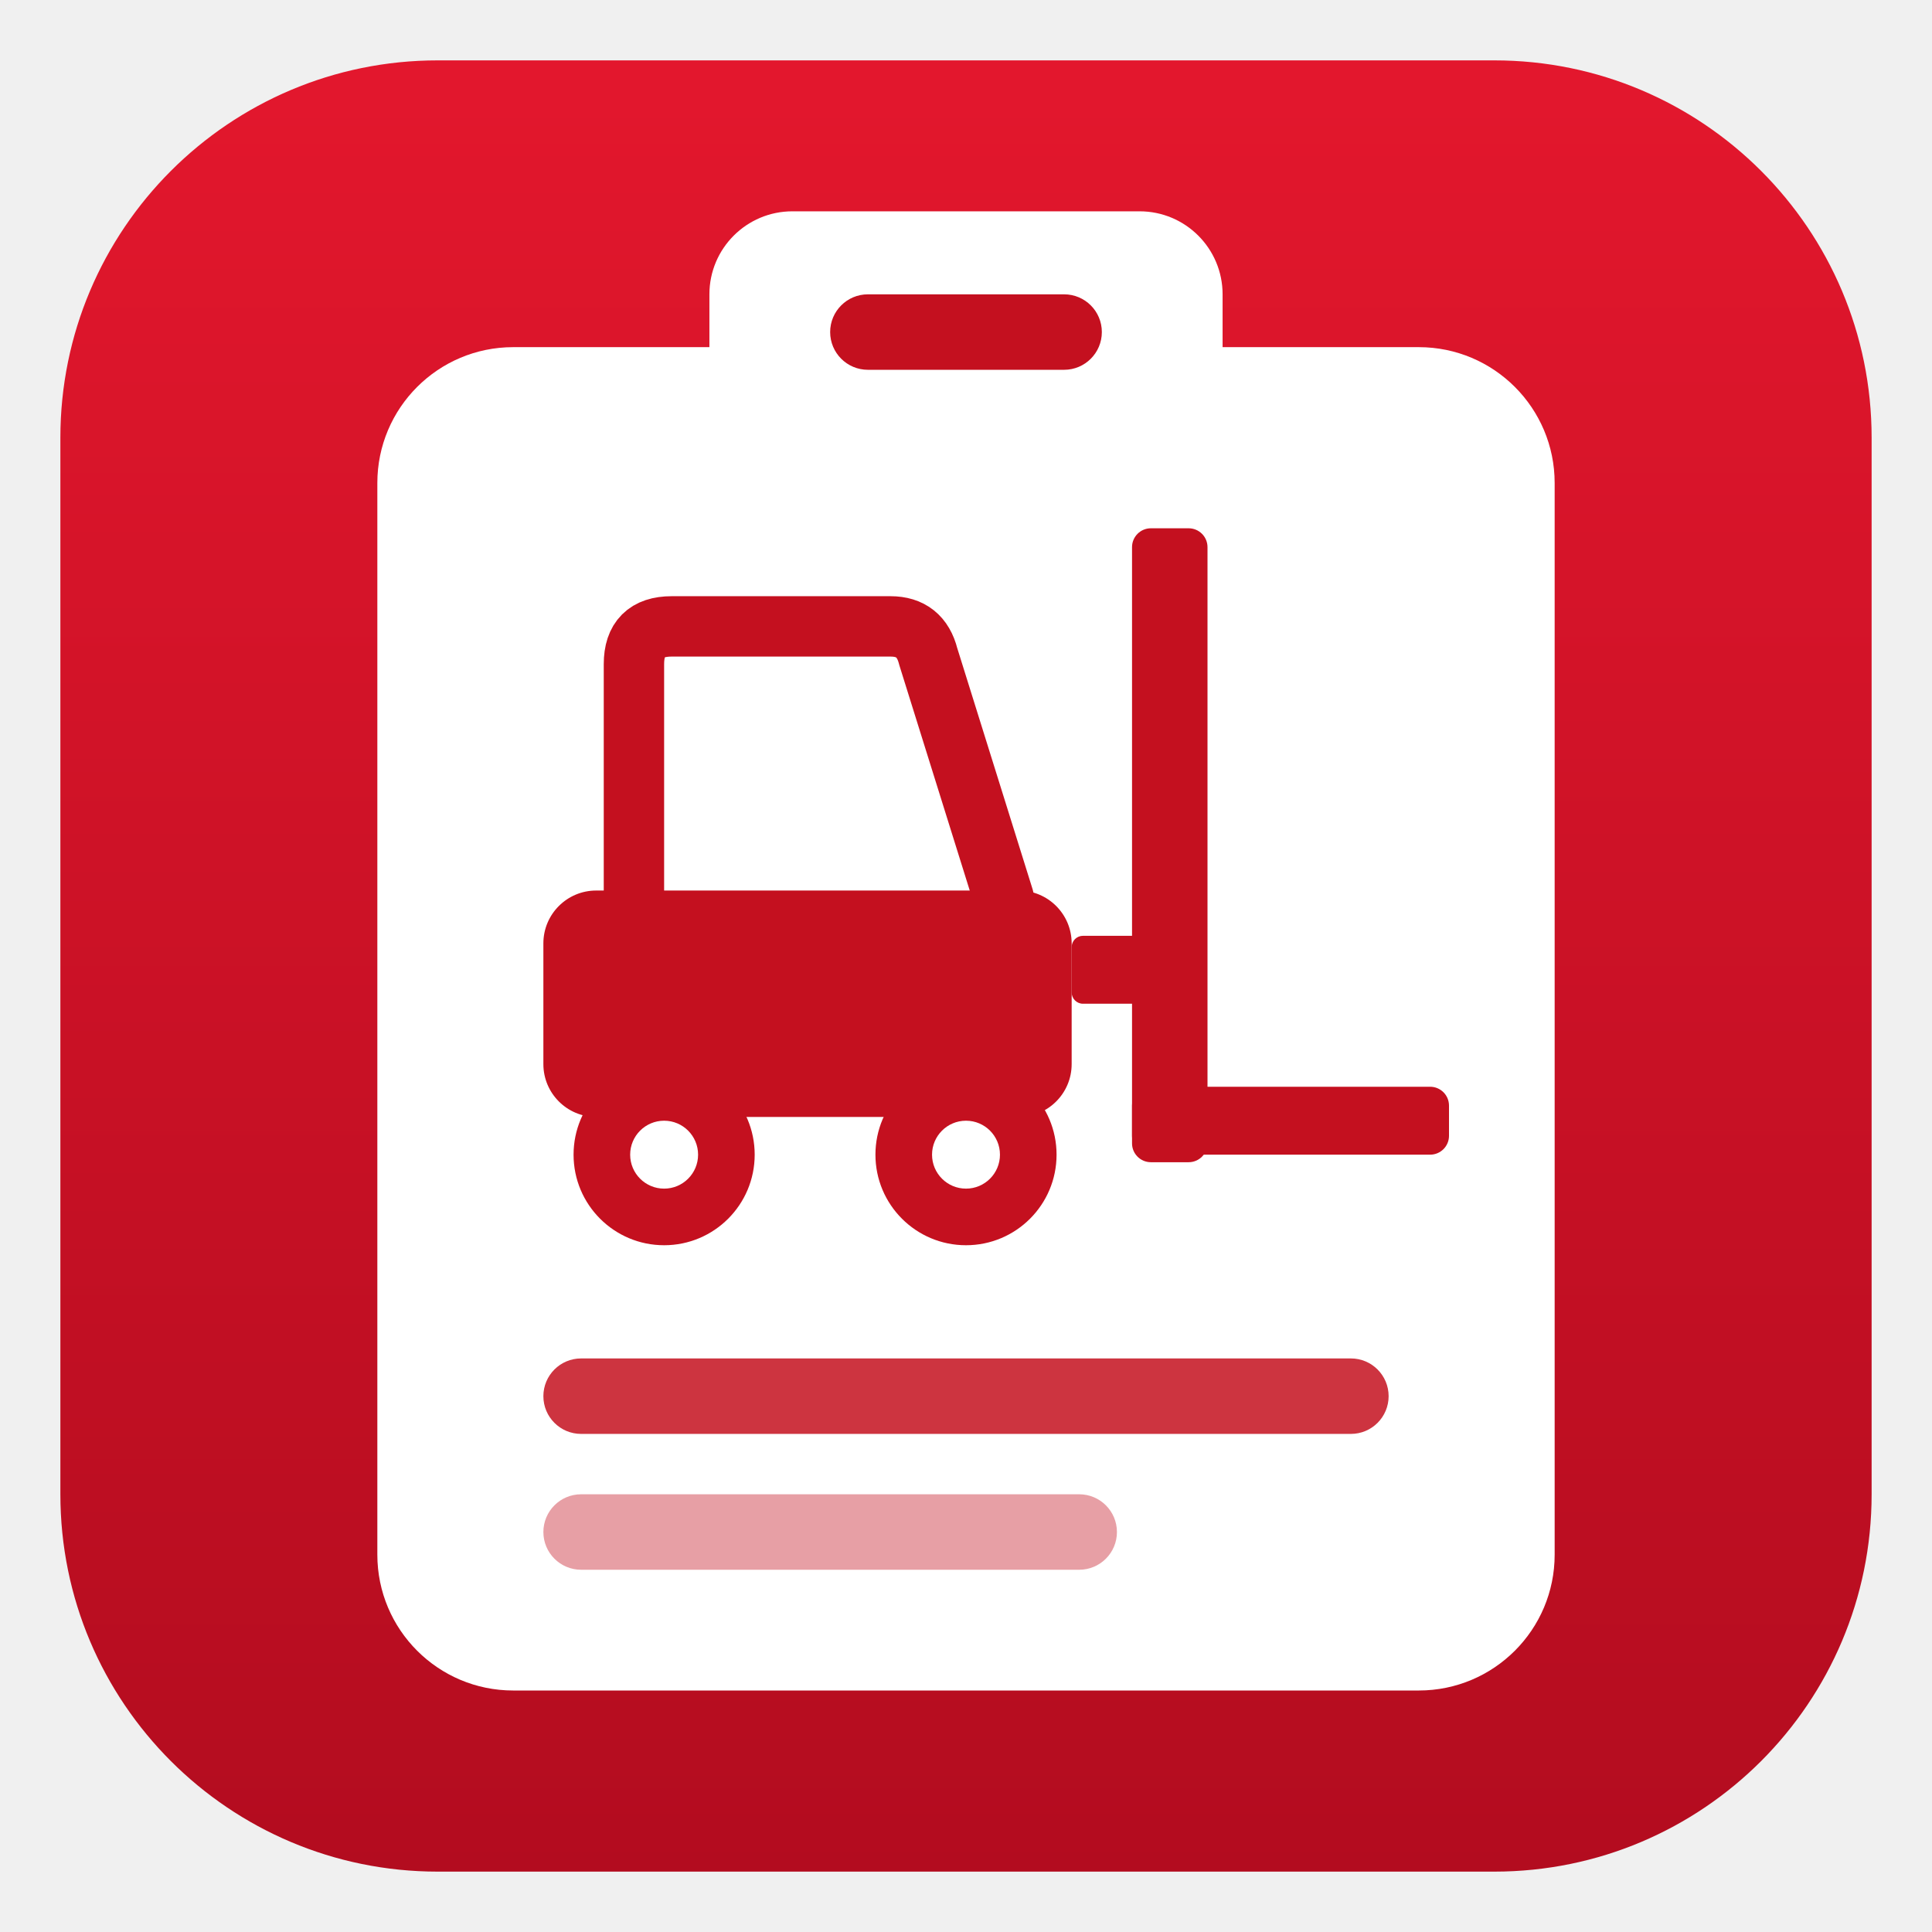
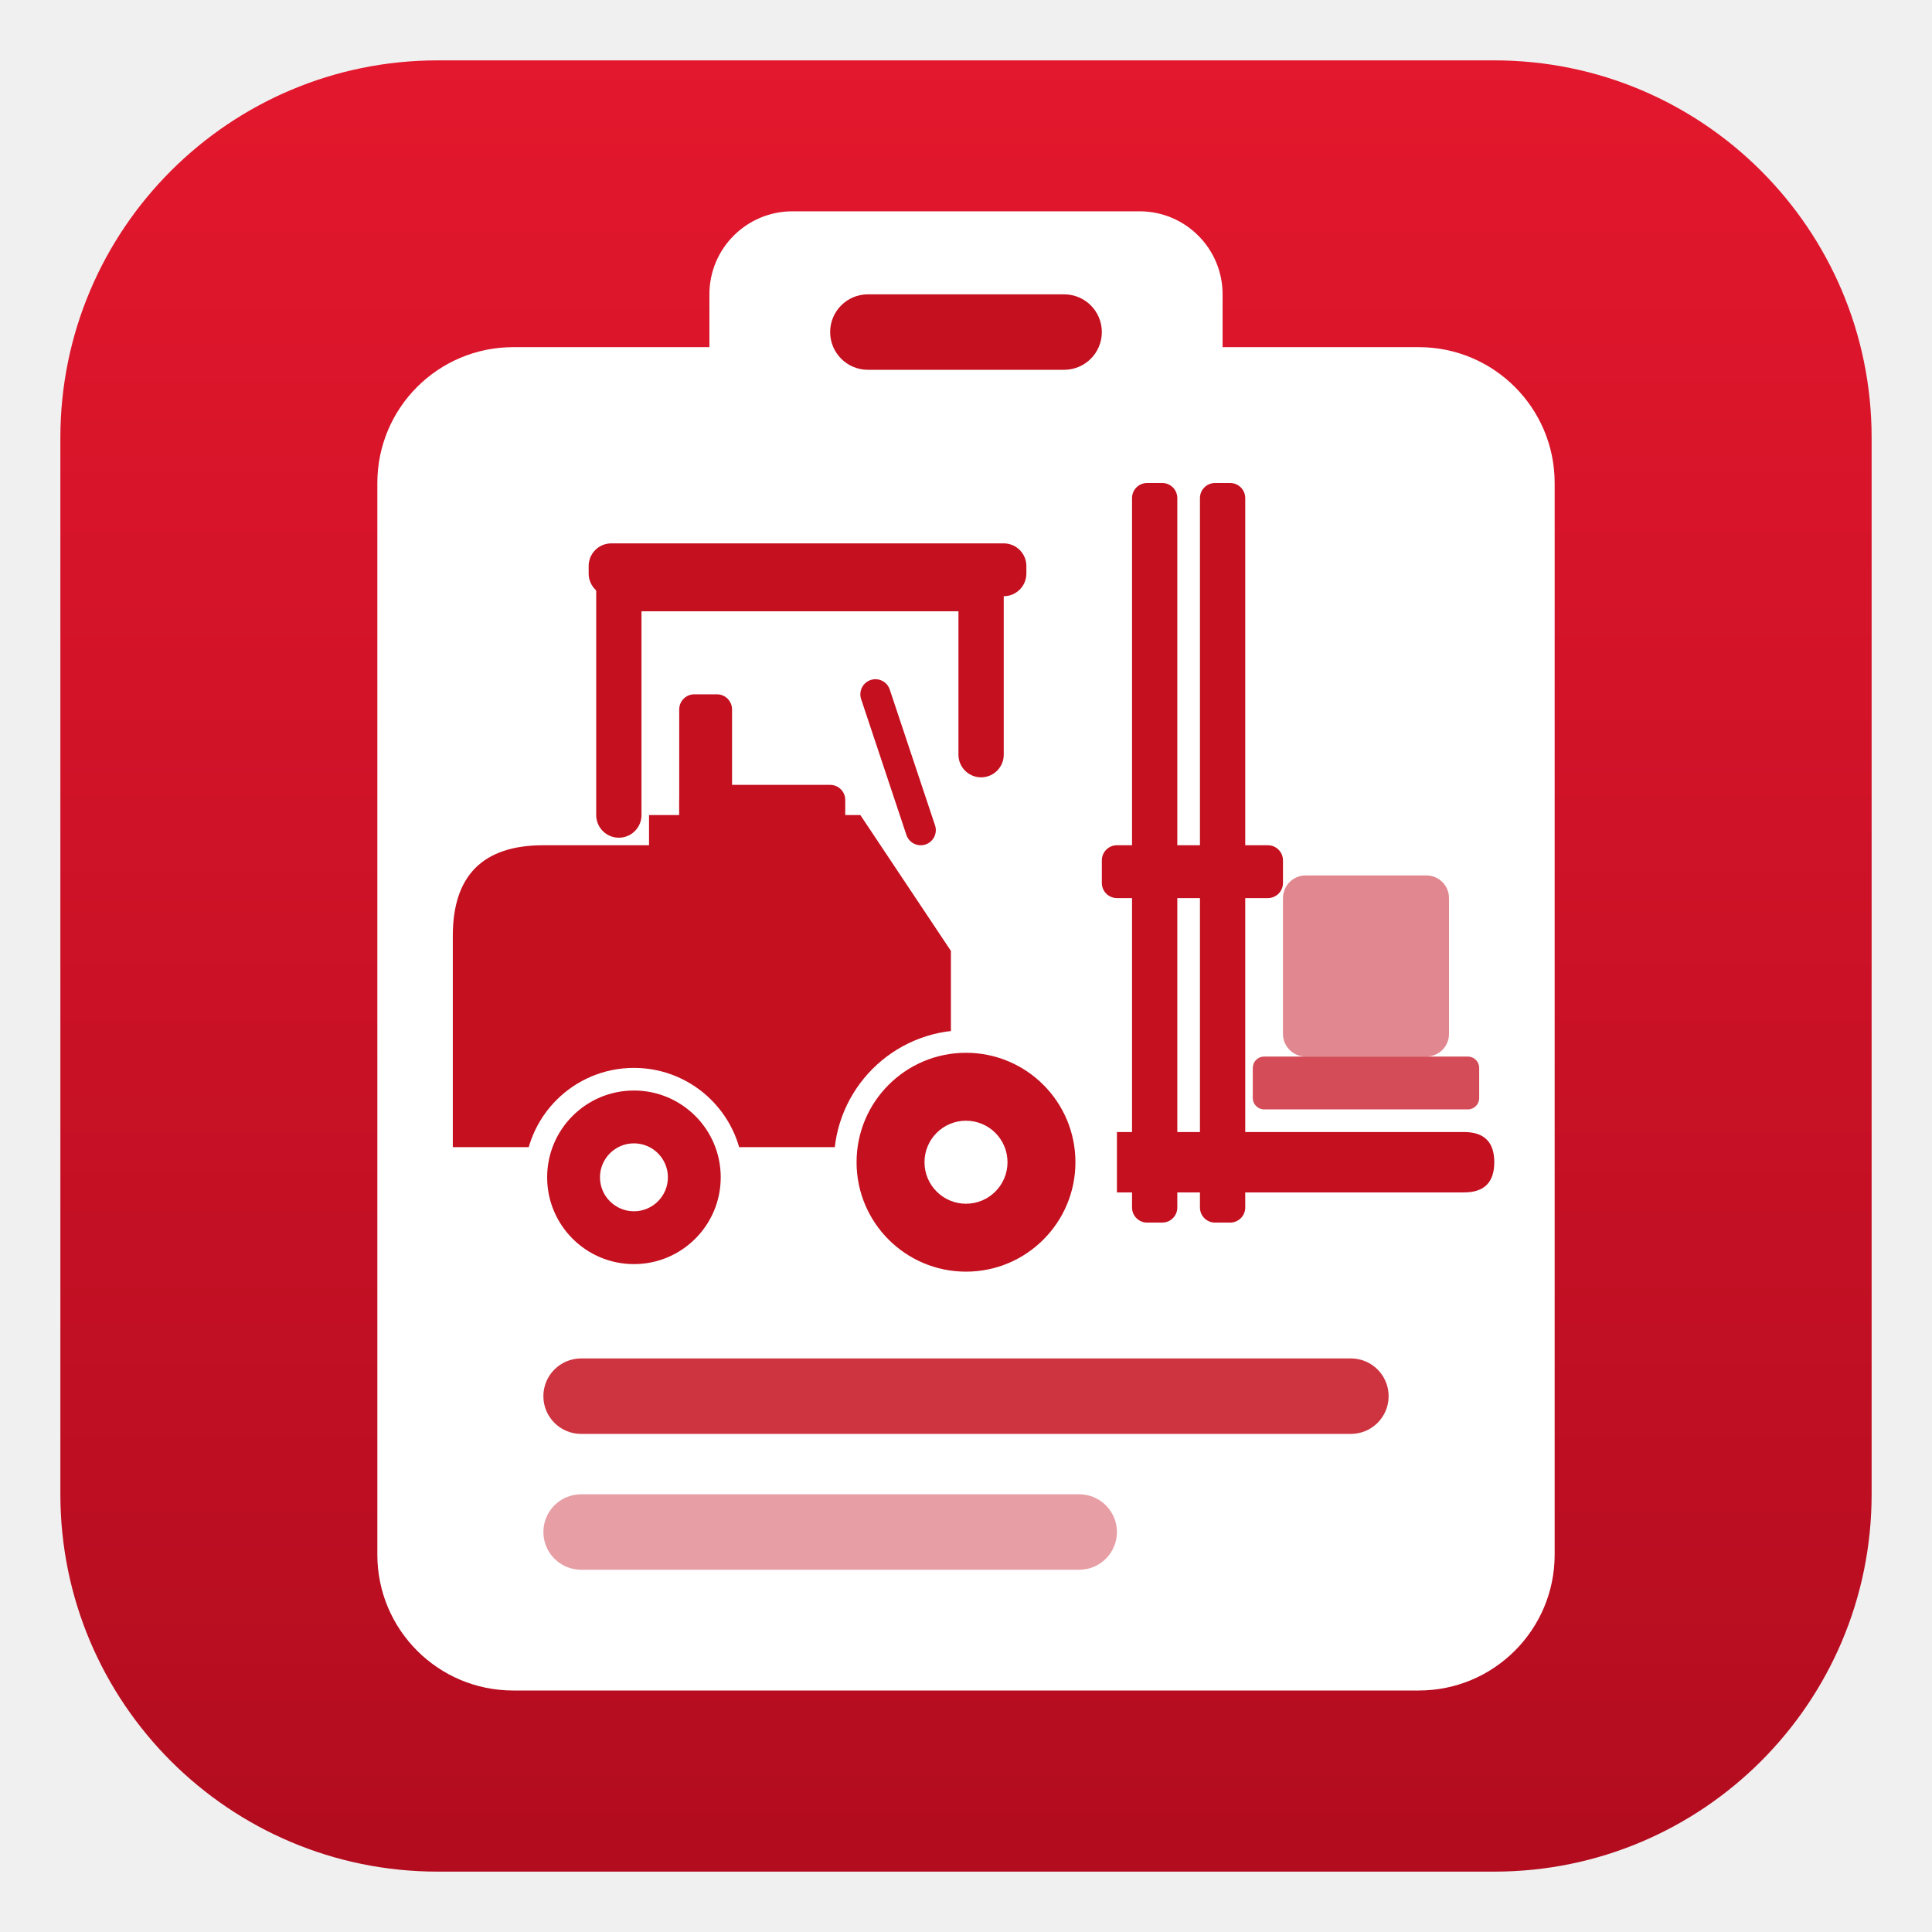
<svg xmlns="http://www.w3.org/2000/svg" viewBox="0 0 256 256">
  <defs>
    <linearGradient id="g" x1="0" y1="0" x2="0" y2="1">
      <stop offset="0" stop-color="#e3172d" />
      <stop offset="1" stop-color="#b30c1f" />
    </linearGradient>
  </defs>
  <rect x="8" y="8" width="240" height="240" rx="50" fill="url(#g)" />
  <rect x="50" y="46" width="156" height="178" rx="18" fill="#fff" />
  <rect x="94" y="28" width="68" height="34" rx="11" fill="#fff" />
  <rect x="110" y="39" width="36" height="10" rx="5" fill="#c4101f" />
  <g fill="#c4101f">
-     <rect x="72" y="118" width="70" height="30" rx="7" />
-     <rect x="150" y="70" width="10" height="84" rx="2.5" />
-     <rect x="150" y="144" width="42" height="9" rx="2.5" />
-     <rect x="142" y="124" width="10" height="9" rx="1.5" />
+     <rect x="150" y="64" width="6" height="98" rx="2" />
+     <rect x="159" y="64" width="6" height="98" rx="2" />
+     <rect x="146" y="112" width="24" height="7" rx="2" />
+     <path d="M148 150 h46 q4 0 4 4 q0 4 -4 4 h-46 z" />
+     <rect x="166" y="140" width="30" height="7" rx="1.5" opacity=".75" />
+     <rect x="170" y="116" width="22" height="24" rx="3" opacity=".5" />
+     <path d="M60 152 V124 q0-12 12-12 h14 v-4 h28 l12 18 v26 z" />
+     <rect x="90" y="92" width="7" height="20" rx="2" />
+     <rect x="90" y="104" width="22" height="7" rx="2" />
  </g>
-   <path d="M84 119 V88 q0-5 5-5 h29 q4 0 5 4 l10 32" fill="none" stroke="#c4101f" stroke-width="8" stroke-linejoin="round" stroke-linecap="round" />
-   <circle cx="88" cy="153" r="12" fill="#c4101f" />
-   <circle cx="88" cy="153" r="4.5" fill="#fff" />
-   <circle cx="128" cy="153" r="12" fill="#c4101f" />
-   <circle cx="128" cy="153" r="4.5" fill="#fff" />
+   <path d="M82 108 V78 H130 V100" fill="none" stroke="#c4101f" stroke-width="6" stroke-linejoin="round" stroke-linecap="round" />
+   <rect x="78" y="72" width="58" height="7" rx="3" fill="#c4101f" />
+   <path d="M122 110 L116 92" stroke="#c4101f" stroke-width="4" stroke-linecap="round" />
+   <circle cx="84" cy="156" r="13" fill="#c4101f" stroke="#fff" stroke-width="3" />
+   <circle cx="84" cy="156" r="4.5" fill="#fff" />
+   <circle cx="128" cy="154" r="16" fill="#c4101f" stroke="#fff" stroke-width="3" />
+   <circle cx="128" cy="154" r="5.5" fill="#fff" />
  <rect x="72" y="180" width="112" height="10" rx="5" fill="#c4101f" opacity=".85" />
  <rect x="72" y="198" width="76" height="10" rx="5" fill="#c4101f" opacity=".4" />
</svg>
